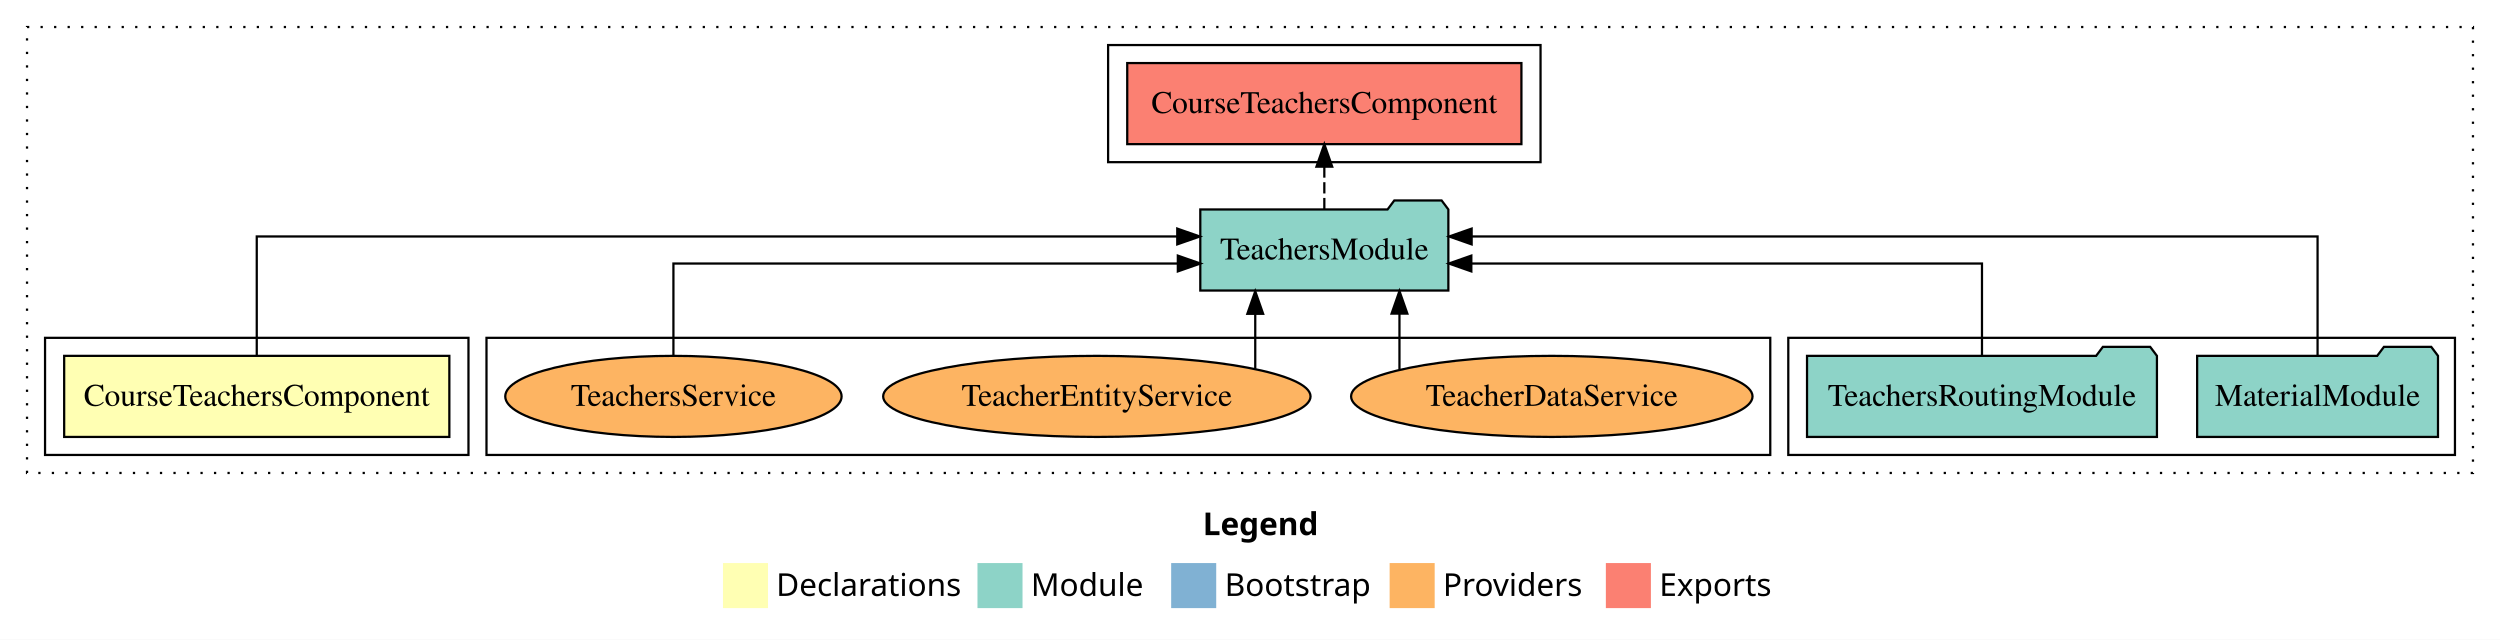
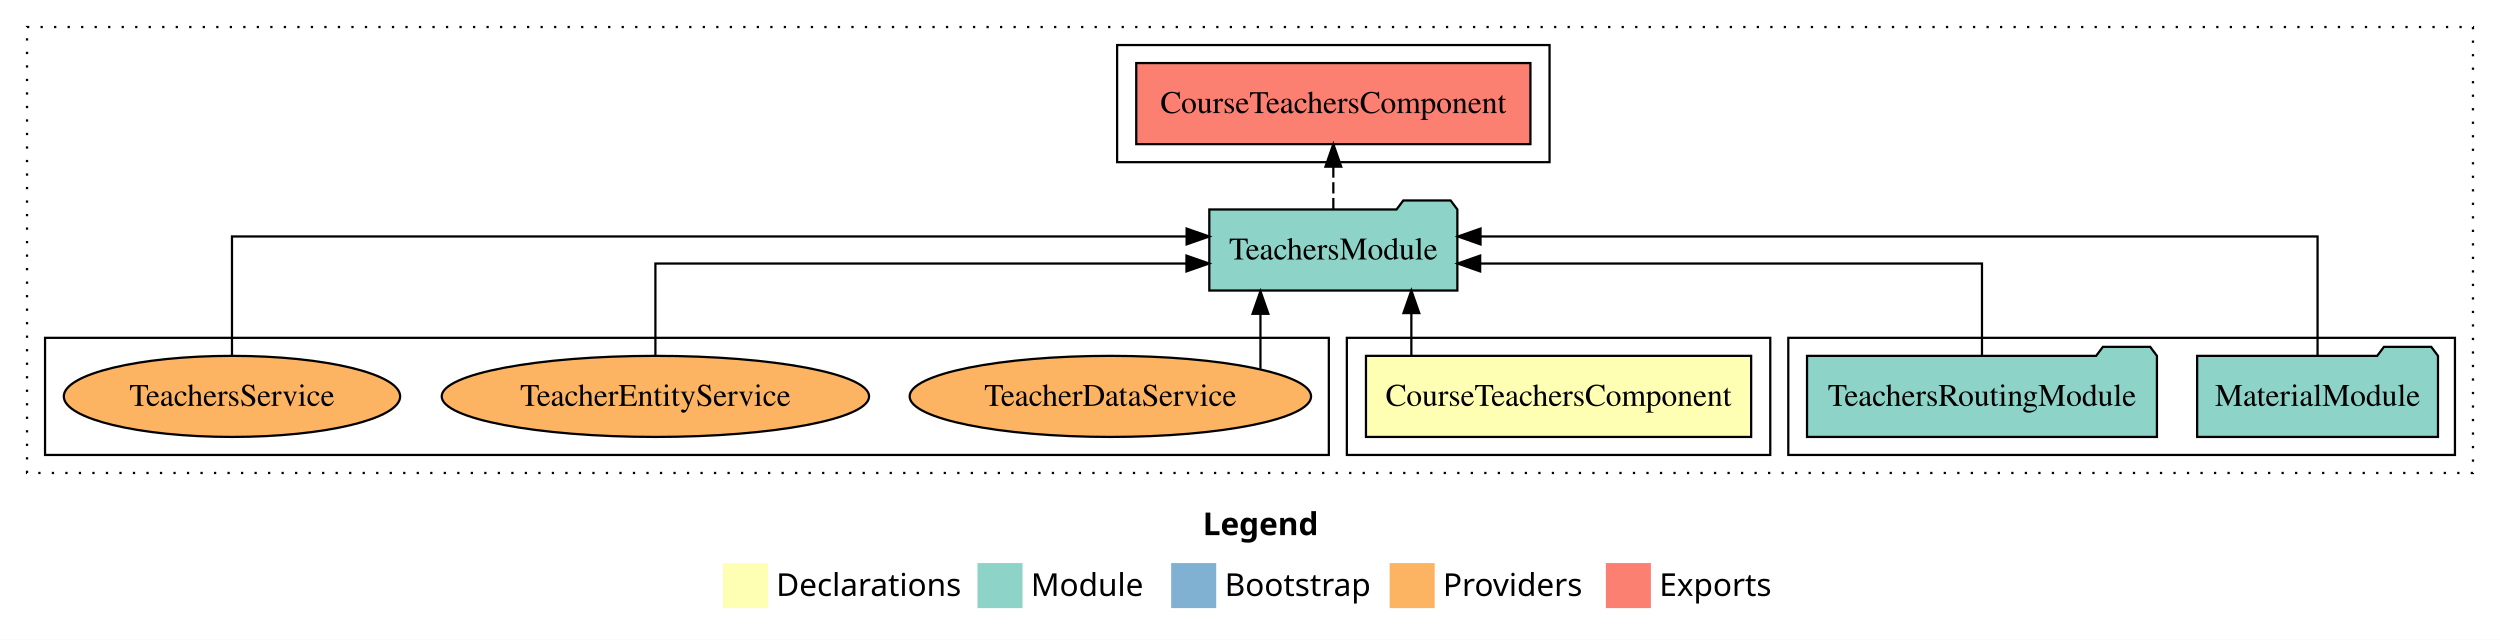
<svg xmlns="http://www.w3.org/2000/svg" width="1110pt" height="284pt" viewBox="0.00 0.00 1110.00 284.00">
  <g id="graph0" class="graph" transform="scale(1 1) rotate(0) translate(4 280)">
    <polygon fill="white" stroke="transparent" points="-4,4 -4,-280 1106,-280 1106,4 -4,4" />
    <text text-anchor="start" x="530.01" y="-42.4" font-family="sans-serif" font-weight="bold" font-size="14.00">Legend</text>
    <polygon fill="#ffffb3" stroke="transparent" points="317,-10 317,-30 337,-30 337,-10 317,-10" />
    <text text-anchor="start" x="340.63" y="-15.4" font-family="sans-serif" font-size="14.00">  Declarations</text>
    <polygon fill="#8dd3c7" stroke="transparent" points="430,-10 430,-30 450,-30 450,-10 430,-10" />
    <text text-anchor="start" x="453.73" y="-15.4" font-family="sans-serif" font-size="14.00">  Module</text>
    <polygon fill="#80b1d3" stroke="transparent" points="516,-10 516,-30 536,-30 536,-10 516,-10" />
    <text text-anchor="start" x="539.78" y="-15.4" font-family="sans-serif" font-size="14.00">  Bootstrap</text>
    <polygon fill="#fdb462" stroke="transparent" points="613,-10 613,-30 633,-30 633,-10 613,-10" />
    <text text-anchor="start" x="636.67" y="-15.4" font-family="sans-serif" font-size="14.00">  Providers</text>
    <polygon fill="#fb8072" stroke="transparent" points="709,-10 709,-30 729,-30 729,-10 709,-10" />
    <text text-anchor="start" x="732.73" y="-15.4" font-family="sans-serif" font-size="14.00">  Exports</text>
    <g id="clust1" class="cluster">
      <polygon fill="none" stroke="black" stroke-dasharray="1,5" points="8,-70 8,-268 1094,-268 1094,-70 8,-70" />
    </g>
    <g id="clust4" class="cluster">
      <polygon fill="none" stroke="black" points="790,-78 790,-130 1086,-130 1086,-78 790,-78" />
    </g>
+     <g id="clust2" class="cluster">
+       <polygon fill="none" stroke="black" points="594,-78 594,-130 782,-130 782,-78 594,-78" />
+     </g>
    <g id="clust7" class="cluster">
-       <polygon fill="none" stroke="black" points="212,-78 212,-130 782,-130 782,-78 212,-78" />
+       <polygon fill="none" stroke="black" points="16,-78 16,-130 586,-130 586,-78 16,-78" />
    </g>
    <g id="clust5" class="cluster">
-       <polygon fill="none" stroke="black" points="488,-208 488,-260 680,-260 680,-208 488,-208" />
-     </g>
-     <g id="clust2" class="cluster">
-       <polygon fill="none" stroke="black" points="16,-78 16,-130 204,-130 204,-78 16,-78" />
+       <polygon fill="none" stroke="black" points="492,-208 492,-260 684,-260 684,-208 492,-208" />
    </g>
    <g id="node1" class="node">
-       <polygon fill="#ffffb3" stroke="black" points="195.51,-122 24.49,-122 24.49,-86 195.51,-86 195.51,-122" />
-       <text text-anchor="middle" x="110" y="-99.8" font-family="Times,serif" font-size="14.00">CourseTeachersComponent</text>
+       <polygon fill="#ffffb3" stroke="black" points="773.51,-122 602.49,-122 602.49,-86 773.51,-86 773.51,-122" />
+       <text text-anchor="middle" x="688" y="-99.8" font-family="Times,serif" font-size="14.00">CourseTeachersComponent</text>
    </g>
    <g id="node2" class="node">
-       <polygon fill="#8dd3c7" stroke="black" points="639.07,-187 636.07,-191 615.07,-191 612.07,-187 528.93,-187 528.93,-151 639.07,-151 639.07,-187" />
-       <text text-anchor="middle" x="584" y="-164.8" font-family="Times,serif" font-size="14.00">TeachersModule</text>
+       <polygon fill="#8dd3c7" stroke="black" points="643.07,-187 640.07,-191 619.07,-191 616.07,-187 532.93,-187 532.93,-151 643.07,-151 643.07,-187" />
+       <text text-anchor="middle" x="588" y="-164.8" font-family="Times,serif" font-size="14.00">TeachersModule</text>
    </g>
    <g id="edge1" class="edge">
-       <path fill="none" stroke="black" d="M110,-122.28C110,-143.32 110,-175 110,-175 110,-175 518.7,-175 518.7,-175" />
-       <polygon fill="black" stroke="black" points="518.7,-178.5 528.7,-175 518.7,-171.5 518.7,-178.5" />
+       <path fill="none" stroke="black" d="M622.64,-122.11C622.64,-122.11 622.64,-140.99 622.64,-140.99" />
+       <polygon fill="black" stroke="black" points="619.14,-140.99 622.64,-150.99 626.14,-140.99 619.14,-140.99" />
    </g>
    <g id="node5" class="node">
-       <polygon fill="#fb8072" stroke="black" points="671.51,-252 496.49,-252 496.49,-216 671.51,-216 671.51,-252" />
-       <text text-anchor="middle" x="584" y="-229.8" font-family="Times,serif" font-size="14.00">CourseTeachersComponent </text>
+       <polygon fill="#fb8072" stroke="black" points="675.51,-252 500.49,-252 500.49,-216 675.51,-216 675.51,-252" />
+       <text text-anchor="middle" x="588" y="-229.8" font-family="Times,serif" font-size="14.00">CourseTeachersComponent </text>
    </g>
    <g id="edge4" class="edge">
-       <path fill="none" stroke="black" stroke-dasharray="5,2" d="M584,-187.11C584,-187.11 584,-205.99 584,-205.99" />
-       <polygon fill="black" stroke="black" points="580.5,-205.99 584,-215.99 587.5,-205.99 580.5,-205.99" />
+       <path fill="none" stroke="black" stroke-dasharray="5,2" d="M588,-187.11C588,-187.11 588,-205.99 588,-205.99" />
+       <polygon fill="black" stroke="black" points="584.5,-205.99 588,-215.99 591.5,-205.99 584.5,-205.99" />
    </g>
    <g id="node3" class="node">
      <polygon fill="#8dd3c7" stroke="black" points="1078.47,-122 1075.47,-126 1054.47,-126 1051.47,-122 971.53,-122 971.53,-86 1078.47,-86 1078.47,-122" />
      <text text-anchor="middle" x="1025" y="-99.8" font-family="Times,serif" font-size="14.00">MaterialModule</text>
    </g>
    <g id="edge2" class="edge">
-       <path fill="none" stroke="black" d="M1025,-122.28C1025,-143.32 1025,-175 1025,-175 1025,-175 649.41,-175 649.41,-175" />
-       <polygon fill="black" stroke="black" points="649.41,-171.5 639.41,-175 649.41,-178.5 649.41,-171.5" />
+       <path fill="none" stroke="black" d="M1025,-122.28C1025,-143.32 1025,-175 1025,-175 1025,-175 653.35,-175 653.35,-175" />
+       <polygon fill="black" stroke="black" points="653.35,-171.5 643.35,-175 653.35,-178.5 653.35,-171.5" />
    </g>
    <g id="node4" class="node">
      <polygon fill="#8dd3c7" stroke="black" points="953.68,-122 950.68,-126 929.68,-126 926.68,-122 798.32,-122 798.32,-86 953.68,-86 953.68,-122" />
      <text text-anchor="middle" x="876" y="-99.8" font-family="Times,serif" font-size="14.00">TeachersRoutingModule</text>
    </g>
    <g id="edge3" class="edge">
-       <path fill="none" stroke="black" d="M876,-122.02C876,-139.37 876,-163 876,-163 876,-163 649.27,-163 649.27,-163" />
-       <polygon fill="black" stroke="black" points="649.27,-159.5 639.27,-163 649.27,-166.5 649.27,-159.5" />
+       <path fill="none" stroke="black" d="M876,-122.02C876,-139.37 876,-163 876,-163 876,-163 653.19,-163 653.19,-163" />
+       <polygon fill="black" stroke="black" points="653.19,-159.5 643.19,-163 653.19,-166.5 653.19,-159.5" />
    </g>
    <g id="node6" class="node">
-       <ellipse fill="#fdb462" stroke="black" cx="685" cy="-104" rx="89.12" ry="18" />
-       <text text-anchor="middle" x="685" y="-99.8" font-family="Times,serif" font-size="14.00">TeacherDataService</text>
+       <ellipse fill="#fdb462" stroke="black" cx="489" cy="-104" rx="89.12" ry="18" />
+       <text text-anchor="middle" x="489" y="-99.8" font-family="Times,serif" font-size="14.00">TeacherDataService</text>
    </g>
    <g id="edge5" class="edge">
-       <path fill="none" stroke="black" d="M617.36,-115.92C617.36,-115.92 617.36,-140.77 617.36,-140.77" />
-       <polygon fill="black" stroke="black" points="613.86,-140.77 617.36,-150.77 620.86,-140.77 613.86,-140.77" />
+       <path fill="none" stroke="black" d="M555.64,-116.23C555.64,-116.23 555.64,-140.68 555.64,-140.68" />
+       <polygon fill="black" stroke="black" points="552.14,-140.68 555.64,-150.68 559.14,-140.68 552.14,-140.68" />
    </g>
    <g id="node7" class="node">
-       <ellipse fill="#fdb462" stroke="black" cx="483" cy="-104" rx="94.88" ry="18" />
-       <text text-anchor="middle" x="483" y="-99.8" font-family="Times,serif" font-size="14.00">TeacherEntityService</text>
+       <ellipse fill="#fdb462" stroke="black" cx="287" cy="-104" rx="94.88" ry="18" />
+       <text text-anchor="middle" x="287" y="-99.8" font-family="Times,serif" font-size="14.00">TeacherEntityService</text>
    </g>
    <g id="edge6" class="edge">
-       <path fill="none" stroke="black" d="M553.33,-116.23C553.33,-116.23 553.33,-140.68 553.33,-140.68" />
-       <polygon fill="black" stroke="black" points="549.83,-140.68 553.33,-150.68 556.83,-140.68 549.83,-140.68" />
+       <path fill="none" stroke="black" d="M287,-122.02C287,-139.37 287,-163 287,-163 287,-163 522.79,-163 522.79,-163" />
+       <polygon fill="black" stroke="black" points="522.79,-166.5 532.79,-163 522.79,-159.5 522.79,-166.5" />
    </g>
    <g id="node8" class="node">
-       <ellipse fill="#fdb462" stroke="black" cx="295" cy="-104" rx="74.67" ry="18" />
-       <text text-anchor="middle" x="295" y="-99.8" font-family="Times,serif" font-size="14.00">TeachersService</text>
+       <ellipse fill="#fdb462" stroke="black" cx="99" cy="-104" rx="74.67" ry="18" />
+       <text text-anchor="middle" x="99" y="-99.8" font-family="Times,serif" font-size="14.00">TeachersService</text>
    </g>
    <g id="edge7" class="edge">
-       <path fill="none" stroke="black" d="M295,-122.02C295,-139.37 295,-163 295,-163 295,-163 518.96,-163 518.96,-163" />
-       <polygon fill="black" stroke="black" points="518.96,-166.5 528.96,-163 518.96,-159.5 518.96,-166.5" />
+       <path fill="none" stroke="black" d="M99,-122.28C99,-143.32 99,-175 99,-175 99,-175 522.86,-175 522.86,-175" />
+       <polygon fill="black" stroke="black" points="522.86,-178.5 532.86,-175 522.86,-171.5 522.86,-178.5" />
    </g>
  </g>
</svg>
